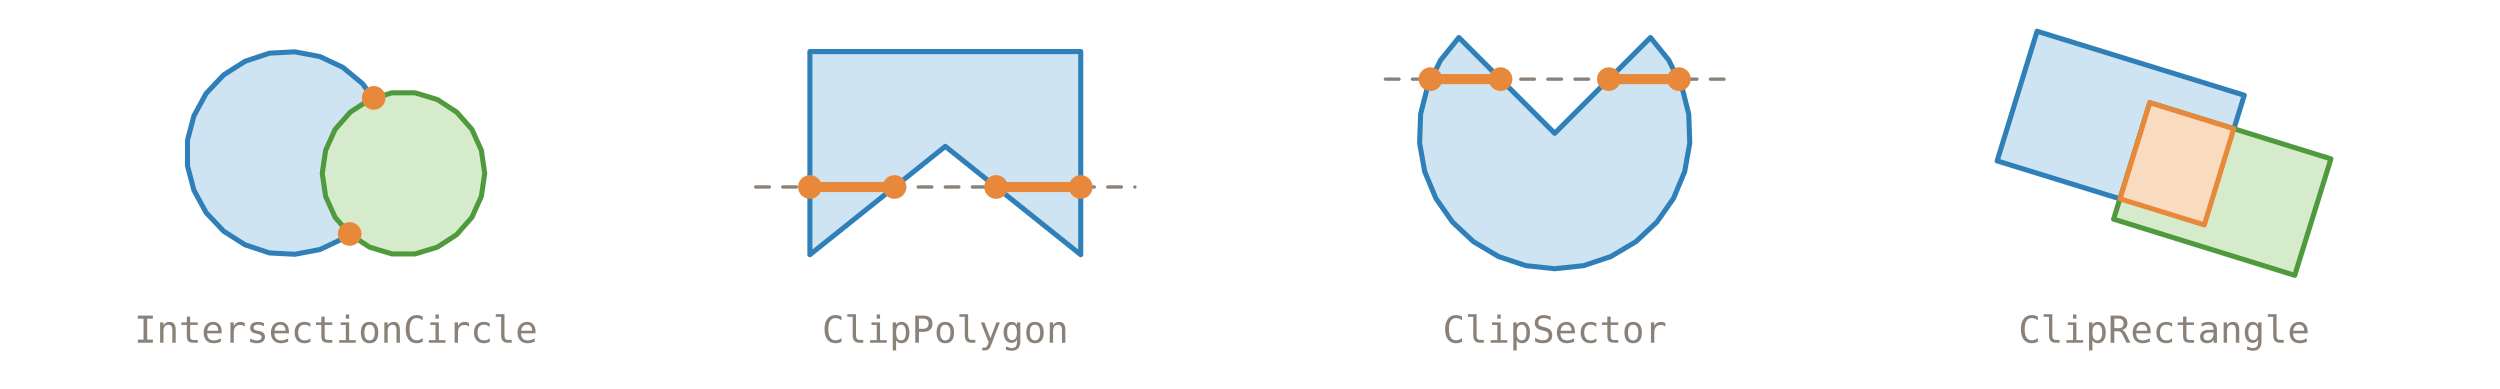
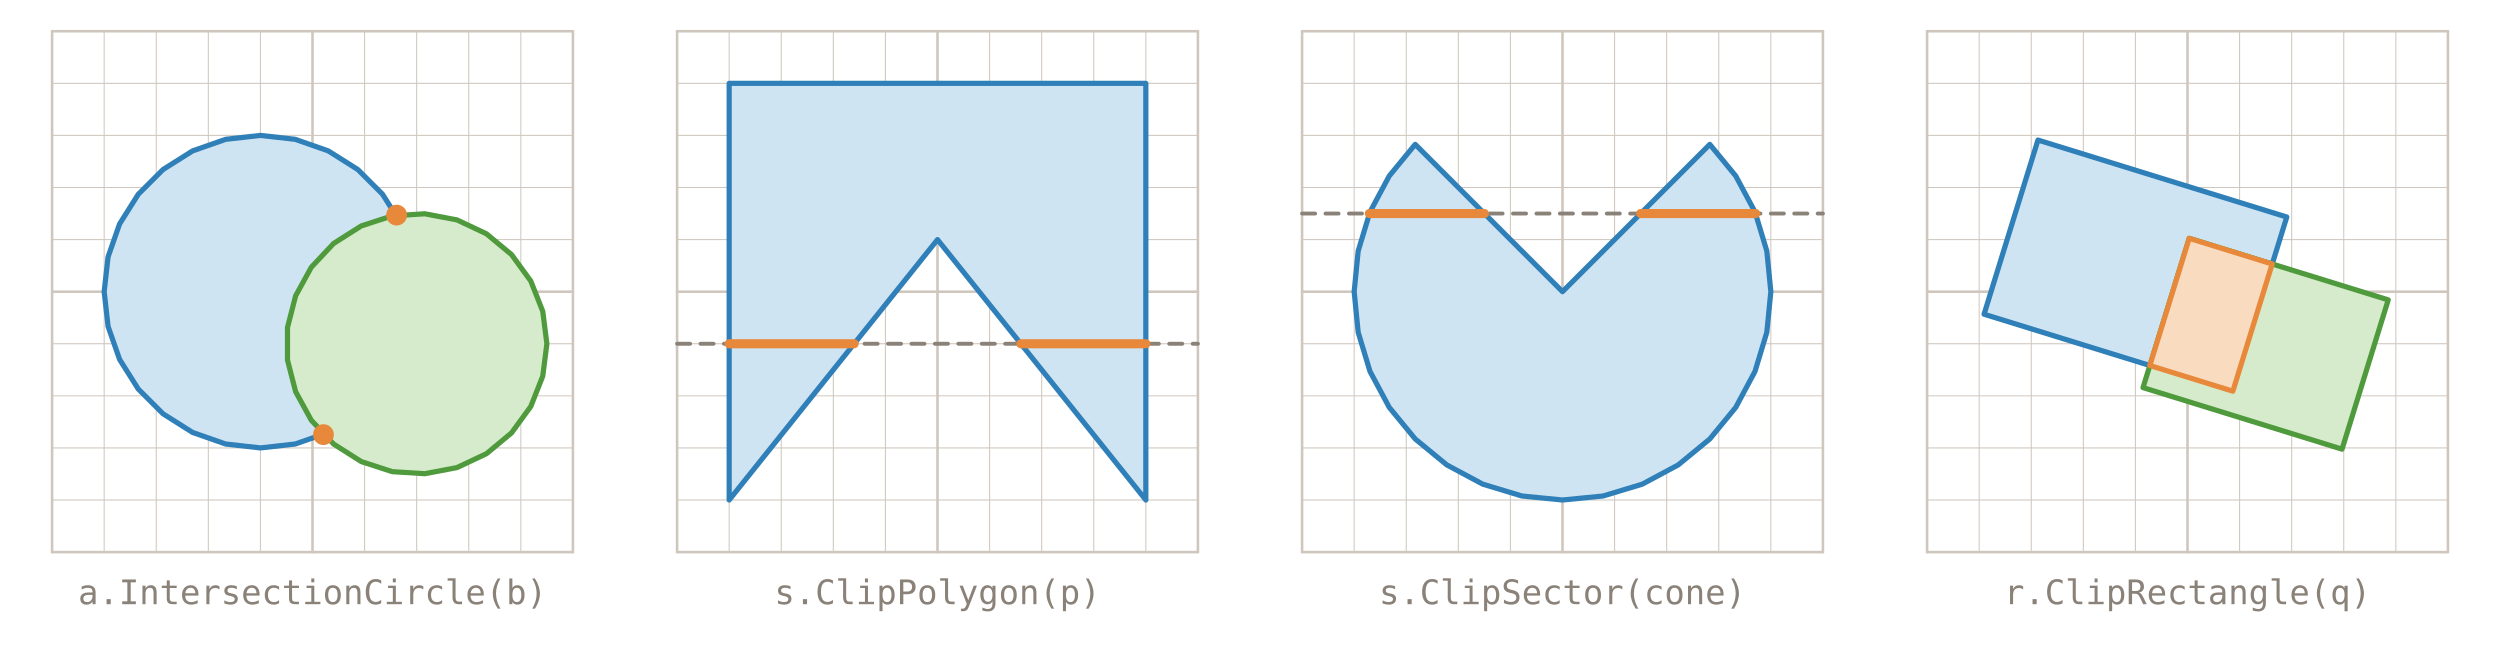
- <svg xmlns="http://www.w3.org/2000/svg" width="960" height="149" viewBox="0 0 960 149" role="img">
-   <g transform="translate(72.0 19.9) scale(1.3) translate(43.8 29.9)">
-     <polygon points="16.0,0.0 15.1,7.5 12.3,14.5 7.9,20.5 2.1,25.3 -4.7,28.5 -12.1,29.9 -19.6,29.5 -26.8,27.1 -33.1,23.1 -38.3,17.6 -41.9,11.0 -43.8,3.8 -43.8,-3.8 -41.9,-11.0 -38.3,-17.6 -33.1,-23.1 -26.8,-27.1 -19.6,-29.5 -12.1,-29.9 -4.7,-28.5 2.1,-25.3 7.9,-20.5 12.3,-14.5 15.1,-7.5" fill="#cfe4f3" stroke="#2f7fb8" stroke-width="1.5" stroke-linejoin="round" />
-     <polygon points="44.0,6.0 43.0,12.8 40.2,19.0 35.7,24.1 30.0,27.8 23.4,29.8 16.6,29.8 10.0,27.8 4.3,24.1 -0.2,19.0 -3.0,12.8 -4.0,6.0 -3.0,-0.8 -0.2,-7.0 4.3,-12.1 10.0,-15.8 16.6,-17.8 23.4,-17.8 30.0,-15.8 35.7,-12.1 40.2,-7.0 43.0,-0.8" fill="#d6ebcb" stroke="#4f9a3c" stroke-width="1.5" stroke-linejoin="round" />
-     <circle cx="4.1" cy="23.9" r="3.5" fill="#e8883a" />
-     <circle cx="11.2" cy="-16.3" r="3.5" fill="#e8883a" />
+ <svg xmlns="http://www.w3.org/2000/svg" width="960" height="252" viewBox="0 0 960 252" role="img">
+   <g transform="translate(20.0 12.0) scale(20) translate(-0.000 -0.000)">
+     <line x1="0.000" y1="0.000" x2="0.000" y2="10.000" stroke="#cfc7be" stroke-width="0.050" stroke-linecap="round" />
+     <line x1="1.000" y1="0.000" x2="1.000" y2="10.000" stroke="#cfc7be" stroke-width="0.020" stroke-linecap="round" />
+     <line x1="2.000" y1="0.000" x2="2.000" y2="10.000" stroke="#cfc7be" stroke-width="0.020" stroke-linecap="round" />
+     <line x1="3.000" y1="0.000" x2="3.000" y2="10.000" stroke="#cfc7be" stroke-width="0.020" stroke-linecap="round" />
+     <line x1="4.000" y1="0.000" x2="4.000" y2="10.000" stroke="#cfc7be" stroke-width="0.020" stroke-linecap="round" />
+     <line x1="5.000" y1="0.000" x2="5.000" y2="10.000" stroke="#cfc7be" stroke-width="0.050" stroke-linecap="round" />
+     <line x1="6.000" y1="0.000" x2="6.000" y2="10.000" stroke="#cfc7be" stroke-width="0.020" stroke-linecap="round" />
+     <line x1="7.000" y1="0.000" x2="7.000" y2="10.000" stroke="#cfc7be" stroke-width="0.020" stroke-linecap="round" />
+     <line x1="8.000" y1="0.000" x2="8.000" y2="10.000" stroke="#cfc7be" stroke-width="0.020" stroke-linecap="round" />
+     <line x1="9.000" y1="0.000" x2="9.000" y2="10.000" stroke="#cfc7be" stroke-width="0.020" stroke-linecap="round" />
+     <line x1="10.000" y1="0.000" x2="10.000" y2="10.000" stroke="#cfc7be" stroke-width="0.050" stroke-linecap="round" />
+     <line x1="0.000" y1="0.000" x2="10.000" y2="0.000" stroke="#cfc7be" stroke-width="0.050" stroke-linecap="round" />
+     <line x1="0.000" y1="1.000" x2="10.000" y2="1.000" stroke="#cfc7be" stroke-width="0.020" stroke-linecap="round" />
+     <line x1="0.000" y1="2.000" x2="10.000" y2="2.000" stroke="#cfc7be" stroke-width="0.020" stroke-linecap="round" />
+     <line x1="0.000" y1="3.000" x2="10.000" y2="3.000" stroke="#cfc7be" stroke-width="0.020" stroke-linecap="round" />
+     <line x1="0.000" y1="4.000" x2="10.000" y2="4.000" stroke="#cfc7be" stroke-width="0.020" stroke-linecap="round" />
+     <line x1="0.000" y1="5.000" x2="10.000" y2="5.000" stroke="#cfc7be" stroke-width="0.050" stroke-linecap="round" />
+     <line x1="0.000" y1="6.000" x2="10.000" y2="6.000" stroke="#cfc7be" stroke-width="0.020" stroke-linecap="round" />
+     <line x1="0.000" y1="7.000" x2="10.000" y2="7.000" stroke="#cfc7be" stroke-width="0.020" stroke-linecap="round" />
+     <line x1="0.000" y1="8.000" x2="10.000" y2="8.000" stroke="#cfc7be" stroke-width="0.020" stroke-linecap="round" />
+     <line x1="0.000" y1="9.000" x2="10.000" y2="9.000" stroke="#cfc7be" stroke-width="0.020" stroke-linecap="round" />
+     <line x1="0.000" y1="10.000" x2="10.000" y2="10.000" stroke="#cfc7be" stroke-width="0.050" stroke-linecap="round" />
+     <polygon points="7.000,5.000 6.925,5.668 6.703,6.302 6.345,6.870 5.870,7.345 5.302,7.703 4.668,7.925 4.000,8.000 3.332,7.925 2.698,7.703 2.130,7.345 1.655,6.870 1.297,6.302 1.075,5.668 1.000,5.000 1.075,4.332 1.297,3.698 1.655,3.130 2.130,2.655 2.698,2.297 3.332,2.075 4.000,2.000 4.668,2.075 5.302,2.297 5.870,2.655 6.345,3.130 6.703,3.698 6.925,4.332" fill="#cfe4f3" stroke="#2f7fb8" stroke-width="0.100" stroke-linejoin="round" />
+     <polygon points="9.500,6.000 9.421,6.622 9.191,7.204 8.822,7.711 8.340,8.111 7.773,8.378 7.157,8.495 6.532,8.456 5.936,8.262 5.406,7.926 4.977,7.469 4.676,6.920 4.520,6.313 4.520,5.687 4.676,5.080 4.977,4.531 5.406,4.074 5.936,3.738 6.532,3.544 7.157,3.505 7.773,3.622 8.340,3.889 8.822,4.289 9.191,4.796 9.421,5.378" fill="#d6ebcb" stroke="#4f9a3c" stroke-width="0.100" stroke-linejoin="round" />
+     <circle cx="5.210" cy="7.745" r="0.200" fill="#e8883a" />
+     <circle cx="6.615" cy="3.530" r="0.200" fill="#e8883a" />
  </g>
-   <text x="129.0" y="131.6" font-family="ui-monospace, SFMono-Regular, Menlo, Consolas, monospace" font-size="14.3" text-anchor="middle" fill="#8a8178">IntersectionCircle</text>
-   <g transform="translate(290.2 19.8) scale(1.3) translate(56.0 30.0)">
-     <polygon points="-40.0,-30.0 40.0,-30.0 40.0,30.0 0.0,-2.0 -40.0,30.0" fill="#cfe4f3" stroke="#2f7fb8" stroke-width="1.5" stroke-linejoin="round" />
-     <line x1="-56.0" y1="10.0" x2="56.0" y2="10.0" stroke="#8a8178" stroke-width="1" stroke-dasharray="4 4" stroke-linecap="round" />
-     <line x1="-40.0" y1="10.0" x2="-15.0" y2="10.0" stroke="#e8883a" stroke-width="3" stroke-linecap="round" />
-     <line x1="15.0" y1="10.0" x2="40.0" y2="10.0" stroke="#e8883a" stroke-width="3" stroke-linecap="round" />
-     <circle cx="-40.0" cy="10.0" r="3.5" fill="#e8883a" />
-     <circle cx="-15.0" cy="10.0" r="3.5" fill="#e8883a" />
-     <circle cx="15.0" cy="10.0" r="3.5" fill="#e8883a" />
-     <circle cx="40.0" cy="10.0" r="3.5" fill="#e8883a" />
+   <text x="120.0" y="232.0" font-family="ui-monospace, SFMono-Regular, Menlo, Consolas, monospace" font-size="13" text-anchor="middle" fill="#8a8178">a.IntersectionCircle(b)</text>
+   <g transform="translate(260.0 12.0) scale(20) translate(-0.000 -0.000)">
+     <line x1="0.000" y1="0.000" x2="0.000" y2="10.000" stroke="#cfc7be" stroke-width="0.050" stroke-linecap="round" />
+     <line x1="1.000" y1="0.000" x2="1.000" y2="10.000" stroke="#cfc7be" stroke-width="0.020" stroke-linecap="round" />
+     <line x1="2.000" y1="0.000" x2="2.000" y2="10.000" stroke="#cfc7be" stroke-width="0.020" stroke-linecap="round" />
+     <line x1="3.000" y1="0.000" x2="3.000" y2="10.000" stroke="#cfc7be" stroke-width="0.020" stroke-linecap="round" />
+     <line x1="4.000" y1="0.000" x2="4.000" y2="10.000" stroke="#cfc7be" stroke-width="0.020" stroke-linecap="round" />
+     <line x1="5.000" y1="0.000" x2="5.000" y2="10.000" stroke="#cfc7be" stroke-width="0.050" stroke-linecap="round" />
+     <line x1="6.000" y1="0.000" x2="6.000" y2="10.000" stroke="#cfc7be" stroke-width="0.020" stroke-linecap="round" />
+     <line x1="7.000" y1="0.000" x2="7.000" y2="10.000" stroke="#cfc7be" stroke-width="0.020" stroke-linecap="round" />
+     <line x1="8.000" y1="0.000" x2="8.000" y2="10.000" stroke="#cfc7be" stroke-width="0.020" stroke-linecap="round" />
+     <line x1="9.000" y1="0.000" x2="9.000" y2="10.000" stroke="#cfc7be" stroke-width="0.020" stroke-linecap="round" />
+     <line x1="10.000" y1="0.000" x2="10.000" y2="10.000" stroke="#cfc7be" stroke-width="0.050" stroke-linecap="round" />
+     <line x1="0.000" y1="0.000" x2="10.000" y2="0.000" stroke="#cfc7be" stroke-width="0.050" stroke-linecap="round" />
+     <line x1="0.000" y1="1.000" x2="10.000" y2="1.000" stroke="#cfc7be" stroke-width="0.020" stroke-linecap="round" />
+     <line x1="0.000" y1="2.000" x2="10.000" y2="2.000" stroke="#cfc7be" stroke-width="0.020" stroke-linecap="round" />
+     <line x1="0.000" y1="3.000" x2="10.000" y2="3.000" stroke="#cfc7be" stroke-width="0.020" stroke-linecap="round" />
+     <line x1="0.000" y1="4.000" x2="10.000" y2="4.000" stroke="#cfc7be" stroke-width="0.020" stroke-linecap="round" />
+     <line x1="0.000" y1="5.000" x2="10.000" y2="5.000" stroke="#cfc7be" stroke-width="0.050" stroke-linecap="round" />
+     <line x1="0.000" y1="6.000" x2="10.000" y2="6.000" stroke="#cfc7be" stroke-width="0.020" stroke-linecap="round" />
+     <line x1="0.000" y1="7.000" x2="10.000" y2="7.000" stroke="#cfc7be" stroke-width="0.020" stroke-linecap="round" />
+     <line x1="0.000" y1="8.000" x2="10.000" y2="8.000" stroke="#cfc7be" stroke-width="0.020" stroke-linecap="round" />
+     <line x1="0.000" y1="9.000" x2="10.000" y2="9.000" stroke="#cfc7be" stroke-width="0.020" stroke-linecap="round" />
+     <line x1="0.000" y1="10.000" x2="10.000" y2="10.000" stroke="#cfc7be" stroke-width="0.050" stroke-linecap="round" />
+     <polygon points="1.000,1.000 9.000,1.000 9.000,9.000 5.000,4.000 1.000,9.000" fill="#cfe4f3" stroke="#2f7fb8" stroke-width="0.100" stroke-linejoin="round" />
+     <line x1="0.000" y1="6.000" x2="10.000" y2="6.000" stroke="#8a8178" stroke-width="0.075" stroke-dasharray="0.250 0.200" stroke-linecap="round" />
+     <line x1="1.000" y1="6.000" x2="3.400" y2="6.000" stroke="#e8883a" stroke-width="0.175" stroke-linecap="round" />
+     <line x1="6.600" y1="6.000" x2="9.000" y2="6.000" stroke="#e8883a" stroke-width="0.175" stroke-linecap="round" />
  </g>
-   <text x="363.0" y="131.6" font-family="ui-monospace, SFMono-Regular, Menlo, Consolas, monospace" font-size="14.3" text-anchor="middle" fill="#8a8178">ClipPolygon</text>
-   <g transform="translate(532.0 14.4) scale(1.3) translate(50.0 28.3)">
-     <polygon points="0.0,0.0 28.3,-28.3 33.7,-21.6 37.5,-14.0 39.6,-5.7 39.9,2.9 38.4,11.3 35.1,19.2 30.2,26.2 24.0,32.0 16.6,36.4 8.5,39.1 0.0,40.0 -8.5,39.1 -16.6,36.4 -24.0,32.0 -30.2,26.2 -35.1,19.2 -38.4,11.3 -39.9,2.9 -39.6,-5.7 -37.5,-14.0 -33.7,-21.6 -28.3,-28.3" fill="#cfe4f3" stroke="#2f7fb8" stroke-width="1.5" stroke-linejoin="round" />
-     <line x1="-50.0" y1="-16.0" x2="50.0" y2="-16.0" stroke="#8a8178" stroke-width="1" stroke-dasharray="4 4" stroke-linecap="round" />
-     <line x1="-36.7" y1="-16.0" x2="-16.0" y2="-16.0" stroke="#e8883a" stroke-width="3" stroke-linecap="round" />
-     <line x1="16.0" y1="-16.0" x2="36.7" y2="-16.0" stroke="#e8883a" stroke-width="3" stroke-linecap="round" />
-     <circle cx="-36.7" cy="-16.0" r="3.5" fill="#e8883a" />
-     <circle cx="-16.0" cy="-16.0" r="3.5" fill="#e8883a" />
-     <circle cx="16.0" cy="-16.0" r="3.5" fill="#e8883a" />
-     <circle cx="36.7" cy="-16.0" r="3.5" fill="#e8883a" />
+   <text x="360.0" y="232.0" font-family="ui-monospace, SFMono-Regular, Menlo, Consolas, monospace" font-size="13" text-anchor="middle" fill="#8a8178">s.ClipPolygon(p)</text>
+   <g transform="translate(500.0 12.0) scale(20) translate(-0.000 -0.000)">
+     <line x1="0.000" y1="0.000" x2="0.000" y2="10.000" stroke="#cfc7be" stroke-width="0.050" stroke-linecap="round" />
+     <line x1="1.000" y1="0.000" x2="1.000" y2="10.000" stroke="#cfc7be" stroke-width="0.020" stroke-linecap="round" />
+     <line x1="2.000" y1="0.000" x2="2.000" y2="10.000" stroke="#cfc7be" stroke-width="0.020" stroke-linecap="round" />
+     <line x1="3.000" y1="0.000" x2="3.000" y2="10.000" stroke="#cfc7be" stroke-width="0.020" stroke-linecap="round" />
+     <line x1="4.000" y1="0.000" x2="4.000" y2="10.000" stroke="#cfc7be" stroke-width="0.020" stroke-linecap="round" />
+     <line x1="5.000" y1="0.000" x2="5.000" y2="10.000" stroke="#cfc7be" stroke-width="0.050" stroke-linecap="round" />
+     <line x1="6.000" y1="0.000" x2="6.000" y2="10.000" stroke="#cfc7be" stroke-width="0.020" stroke-linecap="round" />
+     <line x1="7.000" y1="0.000" x2="7.000" y2="10.000" stroke="#cfc7be" stroke-width="0.020" stroke-linecap="round" />
+     <line x1="8.000" y1="0.000" x2="8.000" y2="10.000" stroke="#cfc7be" stroke-width="0.020" stroke-linecap="round" />
+     <line x1="9.000" y1="0.000" x2="9.000" y2="10.000" stroke="#cfc7be" stroke-width="0.020" stroke-linecap="round" />
+     <line x1="10.000" y1="0.000" x2="10.000" y2="10.000" stroke="#cfc7be" stroke-width="0.050" stroke-linecap="round" />
+     <line x1="0.000" y1="0.000" x2="10.000" y2="0.000" stroke="#cfc7be" stroke-width="0.050" stroke-linecap="round" />
+     <line x1="0.000" y1="1.000" x2="10.000" y2="1.000" stroke="#cfc7be" stroke-width="0.020" stroke-linecap="round" />
+     <line x1="0.000" y1="2.000" x2="10.000" y2="2.000" stroke="#cfc7be" stroke-width="0.020" stroke-linecap="round" />
+     <line x1="0.000" y1="3.000" x2="10.000" y2="3.000" stroke="#cfc7be" stroke-width="0.020" stroke-linecap="round" />
+     <line x1="0.000" y1="4.000" x2="10.000" y2="4.000" stroke="#cfc7be" stroke-width="0.020" stroke-linecap="round" />
+     <line x1="0.000" y1="5.000" x2="10.000" y2="5.000" stroke="#cfc7be" stroke-width="0.050" stroke-linecap="round" />
+     <line x1="0.000" y1="6.000" x2="10.000" y2="6.000" stroke="#cfc7be" stroke-width="0.020" stroke-linecap="round" />
+     <line x1="0.000" y1="7.000" x2="10.000" y2="7.000" stroke="#cfc7be" stroke-width="0.020" stroke-linecap="round" />
+     <line x1="0.000" y1="8.000" x2="10.000" y2="8.000" stroke="#cfc7be" stroke-width="0.020" stroke-linecap="round" />
+     <line x1="0.000" y1="9.000" x2="10.000" y2="9.000" stroke="#cfc7be" stroke-width="0.020" stroke-linecap="round" />
+     <line x1="0.000" y1="10.000" x2="10.000" y2="10.000" stroke="#cfc7be" stroke-width="0.050" stroke-linecap="round" />
+     <polygon points="5.000,5.000 7.828,2.172 8.326,2.778 8.696,3.469 8.923,4.220 9.000,5.000 8.923,5.780 8.696,6.531 8.326,7.222 7.828,7.828 7.222,8.326 6.531,8.696 5.780,8.923 5.000,9.000 4.220,8.923 3.469,8.696 2.778,8.326 2.172,7.828 1.674,7.222 1.304,6.531 1.077,5.780 1.000,5.000 1.077,4.220 1.304,3.469 1.674,2.778 2.172,2.172" fill="#cfe4f3" stroke="#2f7fb8" stroke-width="0.100" stroke-linejoin="round" />
+     <line x1="0.000" y1="3.500" x2="10.000" y2="3.500" stroke="#8a8178" stroke-width="0.075" stroke-dasharray="0.250 0.200" stroke-linecap="round" />
+     <line x1="1.292" y1="3.500" x2="3.500" y2="3.500" stroke="#e8883a" stroke-width="0.175" stroke-linecap="round" />
+     <line x1="6.500" y1="3.500" x2="8.708" y2="3.500" stroke="#e8883a" stroke-width="0.175" stroke-linecap="round" />
  </g>
-   <text x="597.0" y="131.6" font-family="ui-monospace, SFMono-Regular, Menlo, Consolas, monospace" font-size="14.3" text-anchor="middle" fill="#8a8178">ClipSector</text>
-   <g transform="translate(766.9 12.0) scale(1.3) translate(48.5 34.6)">
-     <polygon points="-36.7,-34.6 24.5,-15.7 12.7,22.6 -48.5,3.7" fill="#cfe4f3" stroke="#2f7fb8" stroke-width="1.5" stroke-linejoin="round" />
-     <polygon points="-3.4,-13.5 50.1,3.1 39.4,37.5 -14.1,20.9" fill="#d6ebcb" stroke="#4f9a3c" stroke-width="1.5" stroke-linejoin="round" />
-     <polygon points="-3.4,-13.5 21.4,-5.8 12.7,22.6 -12.2,14.9" fill="#f9dcc0" stroke="#e8883a" stroke-width="1.5" stroke-linejoin="round" />
+   <text x="600.0" y="232.0" font-family="ui-monospace, SFMono-Regular, Menlo, Consolas, monospace" font-size="13" text-anchor="middle" fill="#8a8178">s.ClipSector(cone)</text>
+   <g transform="translate(740.0 12.0) scale(20) translate(-0.000 -0.000)">
+     <line x1="0.000" y1="0.000" x2="0.000" y2="10.000" stroke="#cfc7be" stroke-width="0.050" stroke-linecap="round" />
+     <line x1="1.000" y1="0.000" x2="1.000" y2="10.000" stroke="#cfc7be" stroke-width="0.020" stroke-linecap="round" />
+     <line x1="2.000" y1="0.000" x2="2.000" y2="10.000" stroke="#cfc7be" stroke-width="0.020" stroke-linecap="round" />
+     <line x1="3.000" y1="0.000" x2="3.000" y2="10.000" stroke="#cfc7be" stroke-width="0.020" stroke-linecap="round" />
+     <line x1="4.000" y1="0.000" x2="4.000" y2="10.000" stroke="#cfc7be" stroke-width="0.020" stroke-linecap="round" />
+     <line x1="5.000" y1="0.000" x2="5.000" y2="10.000" stroke="#cfc7be" stroke-width="0.050" stroke-linecap="round" />
+     <line x1="6.000" y1="0.000" x2="6.000" y2="10.000" stroke="#cfc7be" stroke-width="0.020" stroke-linecap="round" />
+     <line x1="7.000" y1="0.000" x2="7.000" y2="10.000" stroke="#cfc7be" stroke-width="0.020" stroke-linecap="round" />
+     <line x1="8.000" y1="0.000" x2="8.000" y2="10.000" stroke="#cfc7be" stroke-width="0.020" stroke-linecap="round" />
+     <line x1="9.000" y1="0.000" x2="9.000" y2="10.000" stroke="#cfc7be" stroke-width="0.020" stroke-linecap="round" />
+     <line x1="10.000" y1="0.000" x2="10.000" y2="10.000" stroke="#cfc7be" stroke-width="0.050" stroke-linecap="round" />
+     <line x1="0.000" y1="0.000" x2="10.000" y2="0.000" stroke="#cfc7be" stroke-width="0.050" stroke-linecap="round" />
+     <line x1="0.000" y1="1.000" x2="10.000" y2="1.000" stroke="#cfc7be" stroke-width="0.020" stroke-linecap="round" />
+     <line x1="0.000" y1="2.000" x2="10.000" y2="2.000" stroke="#cfc7be" stroke-width="0.020" stroke-linecap="round" />
+     <line x1="0.000" y1="3.000" x2="10.000" y2="3.000" stroke="#cfc7be" stroke-width="0.020" stroke-linecap="round" />
+     <line x1="0.000" y1="4.000" x2="10.000" y2="4.000" stroke="#cfc7be" stroke-width="0.020" stroke-linecap="round" />
+     <line x1="0.000" y1="5.000" x2="10.000" y2="5.000" stroke="#cfc7be" stroke-width="0.050" stroke-linecap="round" />
+     <line x1="0.000" y1="6.000" x2="10.000" y2="6.000" stroke="#cfc7be" stroke-width="0.020" stroke-linecap="round" />
+     <line x1="0.000" y1="7.000" x2="10.000" y2="7.000" stroke="#cfc7be" stroke-width="0.020" stroke-linecap="round" />
+     <line x1="0.000" y1="8.000" x2="10.000" y2="8.000" stroke="#cfc7be" stroke-width="0.020" stroke-linecap="round" />
+     <line x1="0.000" y1="9.000" x2="10.000" y2="9.000" stroke="#cfc7be" stroke-width="0.020" stroke-linecap="round" />
+     <line x1="0.000" y1="10.000" x2="10.000" y2="10.000" stroke="#cfc7be" stroke-width="0.050" stroke-linecap="round" />
+     <polygon points="2.129,2.089 6.906,3.567 5.871,6.911 1.094,5.433" fill="#cfe4f3" stroke="#2f7fb8" stroke-width="0.100" stroke-linejoin="round" />
+     <polygon points="5.033,3.976 8.854,5.158 7.967,8.024 4.146,6.842" fill="#d6ebcb" stroke="#4f9a3c" stroke-width="0.100" stroke-linejoin="round" />
+     <polygon points="5.033,3.976 6.626,4.469 5.871,6.911 4.277,6.418" fill="#f9dcc0" stroke="#e8883a" stroke-width="0.100" stroke-linejoin="round" />
  </g>
-   <text x="831.0" y="131.6" font-family="ui-monospace, SFMono-Regular, Menlo, Consolas, monospace" font-size="14.3" text-anchor="middle" fill="#8a8178">ClipRectangle</text>
+   <text x="840.0" y="232.0" font-family="ui-monospace, SFMono-Regular, Menlo, Consolas, monospace" font-size="13" text-anchor="middle" fill="#8a8178">r.ClipRectangle(q)</text>
</svg>
